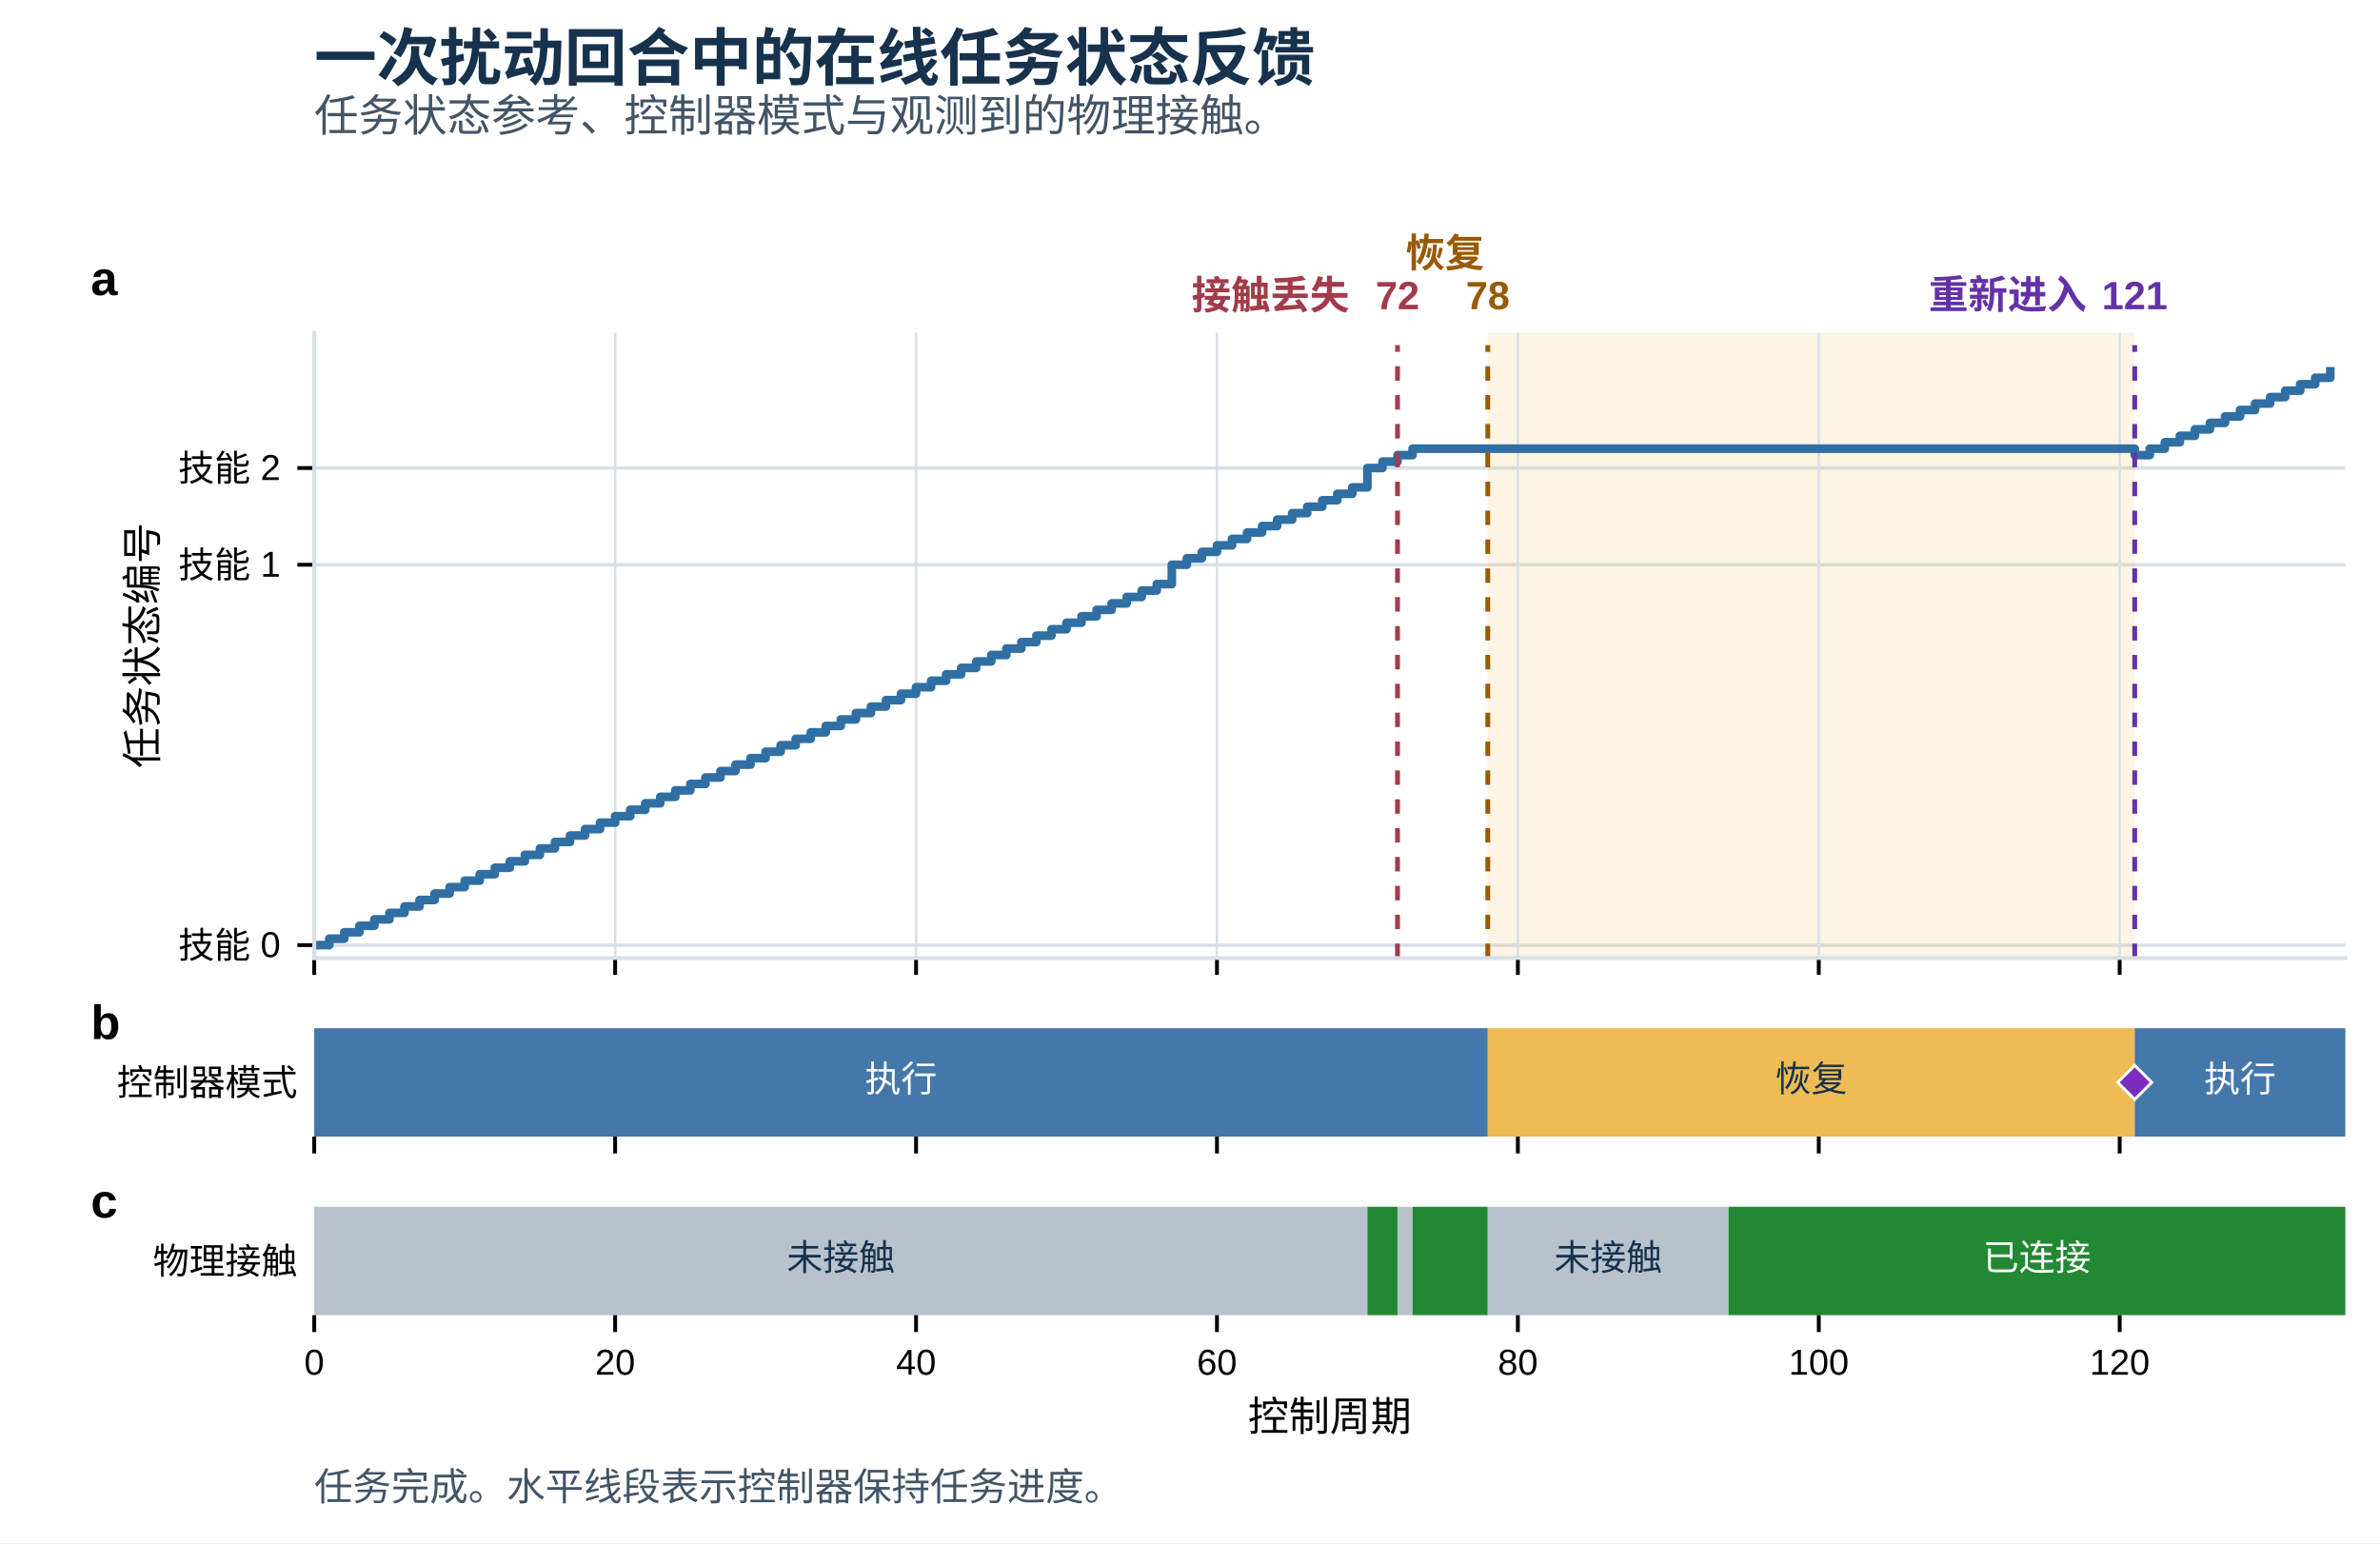
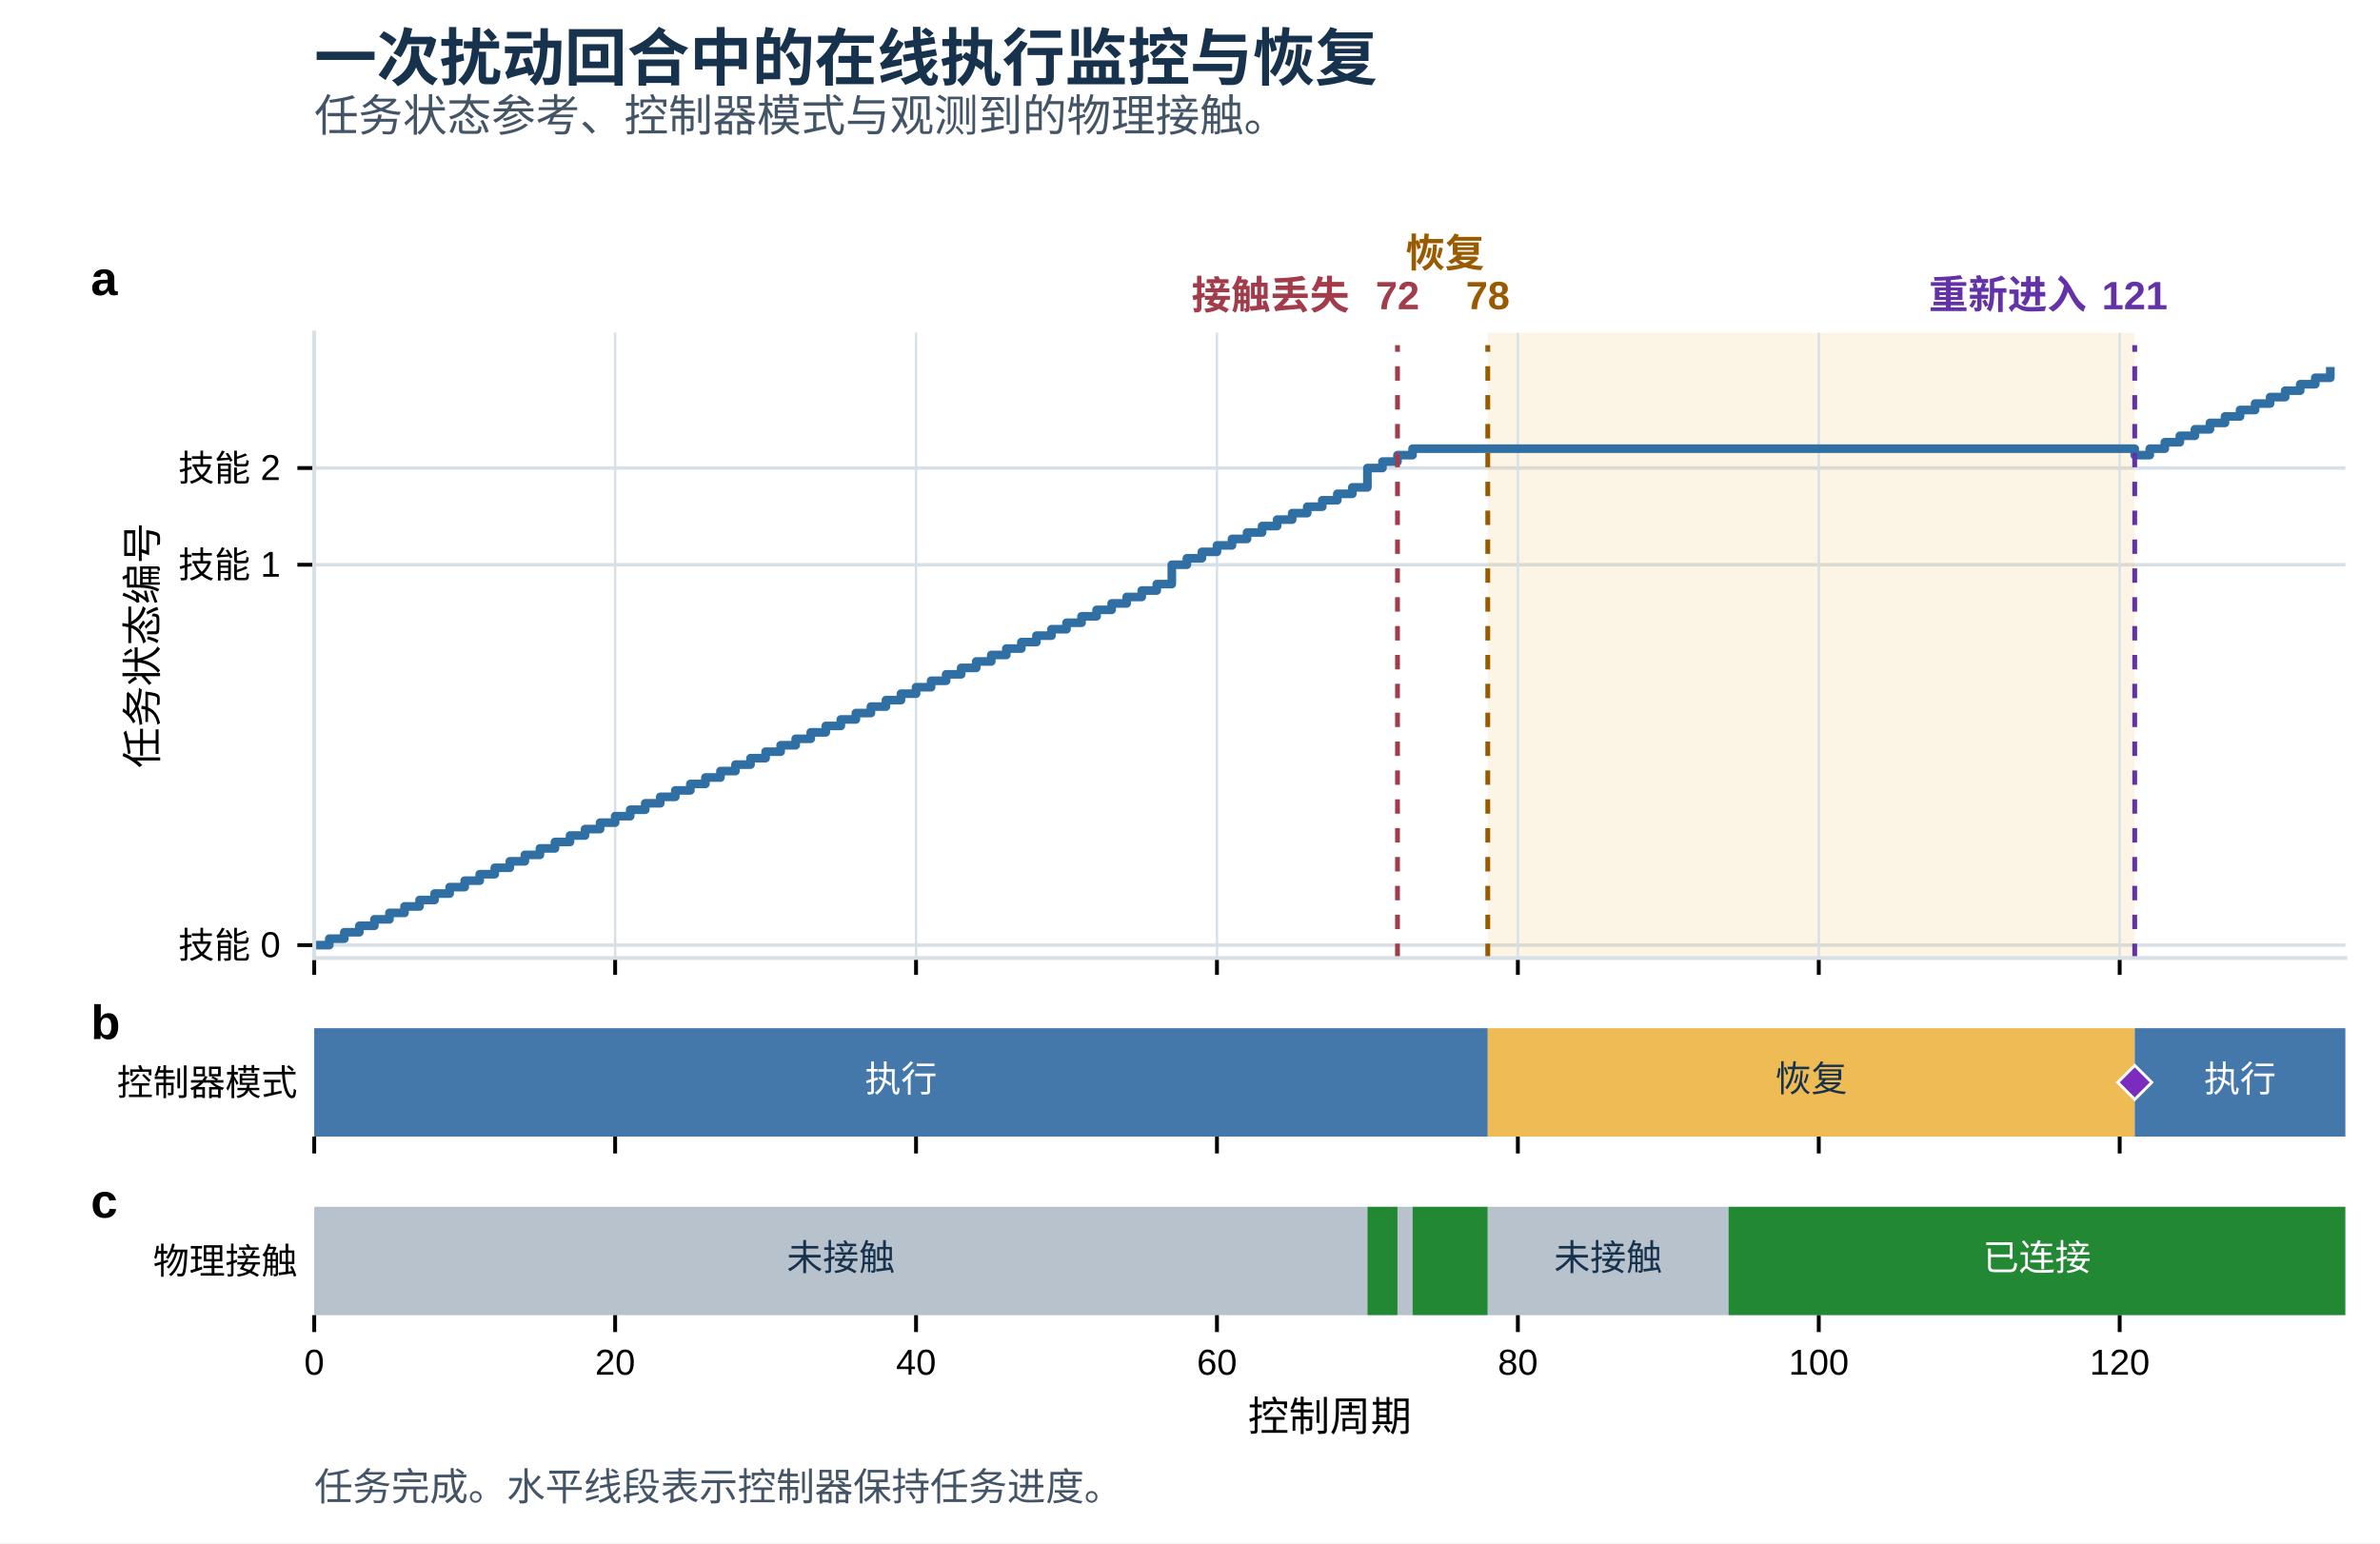
<svg xmlns="http://www.w3.org/2000/svg" xmlns:xlink="http://www.w3.org/1999/xlink" xml:lang="zh-Hans" width="494.643pt" height="320.752pt" viewBox="0 0 494.643 320.752" version="1.1">
  <defs>
    <style type="text/css">*{stroke-linejoin: round; stroke-linecap: butt}</style>
  </defs>
  <g id="figure_1">
    <g id="patch_1">
      <path d="M 0 320.752 L 494.643 320.752 L 494.643 0 L 0 0 z " style="fill: #ffffff" />
    </g>
    <g id="axes_1">
      <g id="patch_2">
        <path d="M 65.307 199.128 L 487.443 199.128 L 487.443 69.138 L 65.307 69.138 z " style="fill: #ffffff" />
      </g>
      <g id="line2d_1">
        <path d="M 65.307 196.447 L 487.443 196.447 " clip-path="url(#pef754bce0d)" style="fill: none; stroke: #d7e0e7; stroke-width: 0.7; stroke-linecap: square" />
      </g>
      <g id="line2d_2">
        <path d="M 65.307 117.382 L 487.443 117.382 " clip-path="url(#pef754bce0d)" style="fill: none; stroke: #d7e0e7; stroke-width: 0.7; stroke-linecap: square" />
      </g>
      <g id="line2d_3">
        <path d="M 65.307 97.28 L 487.443 97.28 " clip-path="url(#pef754bce0d)" style="fill: none; stroke: #d7e0e7; stroke-width: 0.7; stroke-linecap: square" />
      </g>
      <g id="patch_3">
        <path d="M 309.208 199.128 L 443.666 199.128 L 443.666 69.138 L 309.208 69.138 z " clip-path="url(#pef754bce0d)" style="fill: #eebb55; opacity: 0.16" />
      </g>
      <g id="matplotlib.axis_1">
        <g id="xtick_1">
          <g id="line2d_4">
            <path d="M 65.307 199.128 L 65.307 69.138 " clip-path="url(#pef754bce0d)" style="fill: none; stroke: #d7e0e7; stroke-width: 0.5; stroke-linecap: square" />
          </g>
          <g id="line2d_5">
            <defs>
              <path id="m49e16027d6" d="M 0 0 L 0 3.5 " style="stroke: #000000; stroke-width: 0.8" />
            </defs>
            <g>
              <use xlink:href="#m49e16027d6" x="65.307" y="199.128" style="stroke: #000000; stroke-width: 0.8" />
            </g>
          </g>
        </g>
        <g id="xtick_2">
          <g id="line2d_6">
            <path d="M 127.846 199.128 L 127.846 69.138 " clip-path="url(#pef754bce0d)" style="fill: none; stroke: #d7e0e7; stroke-width: 0.5; stroke-linecap: square" />
          </g>
          <g id="line2d_7">
            <g>
              <use xlink:href="#m49e16027d6" x="127.846" y="199.128" style="stroke: #000000; stroke-width: 0.8" />
            </g>
          </g>
        </g>
        <g id="xtick_3">
          <g id="line2d_8">
            <path d="M 190.384 199.128 L 190.384 69.138 " clip-path="url(#pef754bce0d)" style="fill: none; stroke: #d7e0e7; stroke-width: 0.5; stroke-linecap: square" />
          </g>
          <g id="line2d_9">
            <g>
              <use xlink:href="#m49e16027d6" x="190.384" y="199.128" style="stroke: #000000; stroke-width: 0.8" />
            </g>
          </g>
        </g>
        <g id="xtick_4">
          <g id="line2d_10">
            <path d="M 252.923 199.128 L 252.923 69.138 " clip-path="url(#pef754bce0d)" style="fill: none; stroke: #d7e0e7; stroke-width: 0.5; stroke-linecap: square" />
          </g>
          <g id="line2d_11">
            <g>
              <use xlink:href="#m49e16027d6" x="252.923" y="199.128" style="stroke: #000000; stroke-width: 0.8" />
            </g>
          </g>
        </g>
        <g id="xtick_5">
          <g id="line2d_12">
            <path d="M 315.462 199.128 L 315.462 69.138 " clip-path="url(#pef754bce0d)" style="fill: none; stroke: #d7e0e7; stroke-width: 0.5; stroke-linecap: square" />
          </g>
          <g id="line2d_13">
            <g>
              <use xlink:href="#m49e16027d6" x="315.462" y="199.128" style="stroke: #000000; stroke-width: 0.8" />
            </g>
          </g>
        </g>
        <g id="xtick_6">
          <g id="line2d_14">
            <path d="M 378 199.128 L 378 69.138 " clip-path="url(#pef754bce0d)" style="fill: none; stroke: #d7e0e7; stroke-width: 0.5; stroke-linecap: square" />
          </g>
          <g id="line2d_15">
            <g>
              <use xlink:href="#m49e16027d6" x="378" y="199.128" style="stroke: #000000; stroke-width: 0.8" />
            </g>
          </g>
        </g>
        <g id="xtick_7">
          <g id="line2d_16">
            <path d="M 440.539 199.128 L 440.539 69.138 " clip-path="url(#pef754bce0d)" style="fill: none; stroke: #d7e0e7; stroke-width: 0.5; stroke-linecap: square" />
          </g>
          <g id="line2d_17">
            <g>
              <use xlink:href="#m49e16027d6" x="440.539" y="199.128" style="stroke: #000000; stroke-width: 0.8" />
            </g>
          </g>
        </g>
      </g>
      <g id="matplotlib.axis_2">
        <g id="ytick_1">
          <g id="line2d_18">
            <defs>
              <path id="m9ec7241737" d="M 0 0 L -3.5 0 " style="stroke: #000000; stroke-width: 0.8" />
            </defs>
            <g>
              <use xlink:href="#m9ec7241737" x="65.307" y="196.447" style="stroke: #000000; stroke-width: 0.8" />
            </g>
          </g>
          <g id="text_1">
            <text style="font-size: 7.5px; font-family: 'Arial', 'Helvetica', 'DejaVu Sans', sans-serif; text-anchor: end" x="58.307" y="199.132" transform="rotate(-0 58.30703 199.1315)">技能 0</text>
          </g>
        </g>
        <g id="ytick_2">
          <g id="line2d_19">
            <g>
              <use xlink:href="#m9ec7241737" x="65.307" y="117.382" style="stroke: #000000; stroke-width: 0.8" />
            </g>
          </g>
          <g id="text_2">
            <text style="font-size: 7.5px; font-family: 'Arial', 'Helvetica', 'DejaVu Sans', sans-serif; text-anchor: end" x="58.307" y="120.066" transform="rotate(-0 58.30703 120.0657)">技能 1</text>
          </g>
        </g>
        <g id="ytick_3">
          <g id="line2d_20">
            <g>
              <use xlink:href="#m9ec7241737" x="65.307" y="97.28" style="stroke: #000000; stroke-width: 0.8" />
            </g>
          </g>
          <g id="text_3">
            <text style="font-size: 7.5px; font-family: 'Arial', 'Helvetica', 'DejaVu Sans', sans-serif; text-anchor: end" x="58.307" y="99.964" transform="rotate(-0 58.30703 99.96424)">技能 2</text>
          </g>
        </g>
        <g id="text_4">
          <text style="font-size: 8.5px; font-family: 'Arial', 'Helvetica', 'DejaVu Sans', sans-serif; text-anchor: middle" x="32.611" y="134.133" transform="rotate(-90 32.61141 134.1328)">任务状态编号</text>
        </g>
      </g>
      <g id="line2d_21">
        <path d="M 65.307 196.447 L 68.434 196.447 L 68.434 195.107 L 71.561 195.107 L 71.561 193.767 L 74.688 193.767 L 74.688 192.427 L 77.815 192.427 L 77.815 191.087 L 80.942 191.087 L 80.942 189.747 L 84.069 189.747 L 84.069 188.407 L 87.196 188.407 L 87.196 187.067 L 90.322 187.067 L 90.322 185.727 L 93.449 185.727 L 93.449 184.386 L 96.576 184.386 L 96.576 183.046 L 99.703 183.046 L 99.703 181.706 L 102.83 181.706 L 102.83 180.366 L 105.957 180.366 L 105.957 179.026 L 109.084 179.026 L 109.084 177.686 L 112.211 177.686 L 112.211 176.346 L 115.338 176.346 L 115.338 175.006 L 118.465 175.006 L 118.465 173.666 L 121.592 173.666 L 121.592 172.326 L 124.719 172.326 L 124.719 170.985 L 127.846 170.985 L 127.846 169.645 L 130.973 169.645 L 130.973 168.305 L 134.1 168.305 L 134.1 166.965 L 137.226 166.965 L 137.226 165.625 L 140.353 165.625 L 140.353 164.285 L 143.48 164.285 L 143.48 162.945 L 146.607 162.945 L 146.607 161.605 L 149.734 161.605 L 149.734 160.265 L 152.861 160.265 L 152.861 158.925 L 155.988 158.925 L 155.988 157.584 L 159.115 157.584 L 159.115 156.244 L 162.242 156.244 L 162.242 154.904 L 165.369 154.904 L 165.369 153.564 L 168.496 153.564 L 168.496 152.224 L 171.623 152.224 L 171.623 150.884 L 174.75 150.884 L 174.75 149.544 L 177.877 149.544 L 177.877 148.204 L 181.004 148.204 L 181.004 146.864 L 184.13 146.864 L 184.13 145.524 L 187.257 145.524 L 187.257 144.184 L 190.384 144.184 L 190.384 142.843 L 193.511 142.843 L 193.511 141.503 L 196.638 141.503 L 196.638 140.163 L 199.765 140.163 L 199.765 138.823 L 202.892 138.823 L 202.892 137.483 L 206.019 137.483 L 206.019 136.143 L 209.146 136.143 L 209.146 134.803 L 212.273 134.803 L 212.273 133.463 L 215.4 133.463 L 215.4 132.123 L 218.527 132.123 L 218.527 130.783 L 221.654 130.783 L 221.654 129.442 L 224.781 129.442 L 224.781 128.102 L 227.908 128.102 L 227.908 126.762 L 231.034 126.762 L 231.034 125.422 L 234.161 125.422 L 234.161 124.082 L 237.288 124.082 L 237.288 122.742 L 240.415 122.742 L 240.415 121.402 L 243.542 121.402 L 243.542 117.382 L 246.669 117.382 L 246.669 116.041 L 249.796 116.041 L 249.796 114.701 L 252.923 114.701 L 252.923 113.361 L 256.05 113.361 L 256.05 112.021 L 259.177 112.021 L 259.177 110.681 L 262.304 110.681 L 262.304 109.341 L 265.431 109.341 L 265.431 108.001 L 268.558 108.001 L 268.558 106.661 L 271.685 106.661 L 271.685 105.321 L 274.812 105.321 L 274.812 103.981 L 277.938 103.981 L 277.938 102.64 L 281.065 102.64 L 281.065 101.3 L 284.192 101.3 L 284.192 97.28 L 287.319 97.28 L 287.319 95.94 L 290.446 95.94 L 290.446 94.6 L 293.573 94.6 L 293.573 93.26 L 443.666 93.26 L 443.666 94.6 L 446.793 94.6 L 446.793 93.26 L 449.92 93.26 L 449.92 91.92 L 453.047 91.92 L 453.047 90.58 L 456.174 90.58 L 456.174 89.239 L 459.301 89.239 L 459.301 87.899 L 462.428 87.899 L 462.428 86.559 L 465.554 86.559 L 465.554 85.219 L 468.681 85.219 L 468.681 83.879 L 471.808 83.879 L 471.808 82.539 L 474.935 82.539 L 474.935 81.199 L 478.062 81.199 L 478.062 79.859 L 481.189 79.859 L 481.189 78.519 L 484.316 78.519 L 484.316 77.179 L 484.316 77.179 " clip-path="url(#pef754bce0d)" style="fill: none; stroke: #2f6fa3; stroke-width: 1.8; stroke-linecap: square" />
      </g>
      <g id="line2d_22">
        <path d="M 290.446 199.128 L 290.446 71.738 " clip-path="url(#pef754bce0d)" style="fill: none; stroke-dasharray: 3,3; stroke-dashoffset: 0; stroke: #a23b4a" />
      </g>
      <g id="line2d_23">
        <path d="M 309.208 199.128 L 309.208 71.738 " clip-path="url(#pef754bce0d)" style="fill: none; stroke-dasharray: 3,3; stroke-dashoffset: 0; stroke: #9a5a00" />
      </g>
      <g id="line2d_24">
        <path d="M 443.666 199.128 L 443.666 71.738 " clip-path="url(#pef754bce0d)" style="fill: none; stroke-dasharray: 3,3; stroke-dashoffset: 0; stroke: #6432a8" />
      </g>
      <g id="patch_4">
        <path d="M 65.307 199.128 L 65.307 69.138 " style="fill: none; stroke: #d7e0e7; stroke-width: 0.8; stroke-linejoin: miter; stroke-linecap: square" />
      </g>
      <g id="patch_5">
        <path d="M 65.307 199.128 L 487.443 199.128 " style="fill: none; stroke: #d7e0e7; stroke-width: 0.8; stroke-linejoin: miter; stroke-linecap: square" />
      </g>
      <g id="text_5">
        <text style="font-weight: 700; font-size: 10px; font-family: 'Arial', 'Helvetica', 'DejaVu Sans', sans-serif; text-anchor: start" x="18.872" y="61.339" transform="rotate(-0 18.87207 61.33863)">a</text>
      </g>
      <g id="text_6">
        <text style="font-weight: 700; font-size: 8.2px; font-family: 'Arial', 'Helvetica', 'DejaVu Sans', sans-serif; text-anchor: end; fill: #a23b4a" x="280.446" y="64.27" transform="rotate(-0 280.4462 64.27004)">接触丢失</text>
      </g>
      <g id="text_7">
        <text style="font-weight: 700; font-size: 8.2px; font-family: 'Arial', 'Helvetica', 'DejaVu Sans', sans-serif; text-anchor: middle; fill: #a23b4a" x="290.446" y="64.27" transform="rotate(-0 290.4462 64.27004)">72</text>
      </g>
      <g id="text_8">
        <text style="font-weight: 700; font-size: 8.2px; font-family: 'Arial', 'Helvetica', 'DejaVu Sans', sans-serif; fill: #9a5a00" transform="translate(292.1121 55.50091)">恢复</text>
        <text style="font-weight: 700; font-size: 8.2px; font-family: 'Arial', 'Helvetica', 'DejaVu Sans', sans-serif; fill: #9a5a00" transform="translate(304.6479 64.27004)">78</text>
      </g>
      <g id="text_9">
        <text style="font-weight: 700; font-size: 8.2px; font-family: 'Arial', 'Helvetica', 'DejaVu Sans', sans-serif; text-anchor: end; fill: #6432a8" x="433.666" y="64.162" transform="rotate(-0 433.666 64.16242)">重新进入</text>
      </g>
      <g id="text_10">
        <text style="font-weight: 700; font-size: 8.2px; font-family: 'Arial', 'Helvetica', 'DejaVu Sans', sans-serif; text-anchor: middle; fill: #6432a8" x="443.666" y="64.27" transform="rotate(-0 443.666 64.27004)">121</text>
      </g>
    </g>
    <g id="axes_2">
      <g id="patch_6">
        <path d="M 65.307 236.247 L 487.443 236.247 L 487.443 213.715 L 65.307 213.715 z " style="fill: #ffffff" />
      </g>
      <g id="PolyCollection_1">
        <path d="M 65.307 236.247 L 65.307 213.715 L 309.208 213.715 L 309.208 236.247 z " clip-path="url(#p2ca2acdd19)" style="fill: #4477aa" />
      </g>
      <g id="PolyCollection_2">
        <path d="M 309.208 236.247 L 309.208 213.715 L 443.666 213.715 L 443.666 236.247 z " clip-path="url(#p2ca2acdd19)" style="fill: #eebb55" />
      </g>
      <g id="PolyCollection_3">
        <path d="M 443.666 236.247 L 443.666 213.715 L 487.443 213.715 L 487.443 236.247 z " clip-path="url(#p2ca2acdd19)" style="fill: #4477aa" />
      </g>
      <g id="matplotlib.axis_3">
        <g id="xtick_8">
          <g id="line2d_25">
            <g>
              <use xlink:href="#m49e16027d6" x="65.307" y="236.247" style="stroke: #000000; stroke-width: 0.8" />
            </g>
          </g>
        </g>
        <g id="xtick_9">
          <g id="line2d_26">
            <g>
              <use xlink:href="#m49e16027d6" x="127.846" y="236.247" style="stroke: #000000; stroke-width: 0.8" />
            </g>
          </g>
        </g>
        <g id="xtick_10">
          <g id="line2d_27">
            <g>
              <use xlink:href="#m49e16027d6" x="190.384" y="236.247" style="stroke: #000000; stroke-width: 0.8" />
            </g>
          </g>
        </g>
        <g id="xtick_11">
          <g id="line2d_28">
            <g>
              <use xlink:href="#m49e16027d6" x="252.923" y="236.247" style="stroke: #000000; stroke-width: 0.8" />
            </g>
          </g>
        </g>
        <g id="xtick_12">
          <g id="line2d_29">
            <g>
              <use xlink:href="#m49e16027d6" x="315.462" y="236.247" style="stroke: #000000; stroke-width: 0.8" />
            </g>
          </g>
        </g>
        <g id="xtick_13">
          <g id="line2d_30">
            <g>
              <use xlink:href="#m49e16027d6" x="378" y="236.247" style="stroke: #000000; stroke-width: 0.8" />
            </g>
          </g>
        </g>
        <g id="xtick_14">
          <g id="line2d_31">
            <g>
              <use xlink:href="#m49e16027d6" x="440.539" y="236.247" style="stroke: #000000; stroke-width: 0.8" />
            </g>
          </g>
        </g>
      </g>
      <g id="matplotlib.axis_4">
        <g id="ytick_4">
          <g id="line2d_32" />
          <g id="text_11">
            <text style="font-size: 7.5px; font-family: 'Arial', 'Helvetica', 'DejaVu Sans', sans-serif; text-anchor: end" x="61.807" y="227.665" transform="rotate(-0 61.80703 227.6652)">控制器模式</text>
          </g>
        </g>
      </g>
      <g id="line2d_33">
        <path d="M 443.666 224.981 " clip-path="url(#p2ca2acdd19)" style="fill: none; stroke: #7b2cbf; stroke-width: 1.5; stroke-linecap: square" />
        <defs>
          <path id="md380b212cf" d="M -0 3.536 L 3.536 0 L 0 -3.536 L -3.536 -0 z " style="stroke: #ffffff; stroke-width: 0.6; stroke-linejoin: miter" />
        </defs>
        <g clip-path="url(#p2ca2acdd19)">
          <use xlink:href="#md380b212cf" x="443.666" y="224.981" style="fill: #7b2cbf; stroke: #ffffff; stroke-width: 0.6; stroke-linejoin: miter" />
        </g>
      </g>
      <g id="text_12">
        <text style="font-weight: 500; font-size: 7.5px; font-family: 'Arial', 'Helvetica', 'DejaVu Sans', sans-serif; text-anchor: middle; fill: #ffffff" x="187.257" y="226.92" transform="rotate(-0 187.2574 226.9199)">执行</text>
      </g>
      <g id="text_13">
        <text style="font-weight: 500; font-size: 7.5px; font-family: 'Arial', 'Helvetica', 'DejaVu Sans', sans-serif; text-anchor: middle; fill: #17324d" x="376.437" y="226.876" transform="rotate(-0 376.4369 226.8759)">恢复</text>
      </g>
      <g id="text_14">
        <text style="font-weight: 500; font-size: 7.5px; font-family: 'Arial', 'Helvetica', 'DejaVu Sans', sans-serif; text-anchor: middle; fill: #ffffff" x="465.554" y="226.92" transform="rotate(-0 465.5545 226.9199)">执行</text>
      </g>
      <g id="text_15">
        <text style="font-weight: 700; font-size: 10px; font-family: 'Arial', 'Helvetica', 'DejaVu Sans', sans-serif; text-anchor: start" x="18.872" y="215.968" transform="rotate(-0 18.87207 215.9684)">b</text>
      </g>
    </g>
    <g id="axes_3">
      <g id="patch_7">
        <path d="M 65.307 273.366 L 487.443 273.366 L 487.443 250.834 L 65.307 250.834 z " style="fill: #ffffff" />
      </g>
      <g id="PolyCollection_4">
        <path d="M 65.307 273.366 L 65.307 250.834 L 284.192 250.834 L 284.192 273.366 z " clip-path="url(#pb506a24d75)" style="fill: #b8c2cc" />
      </g>
      <g id="PolyCollection_5">
        <path d="M 284.192 273.366 L 284.192 250.834 L 290.446 250.834 L 290.446 273.366 z " clip-path="url(#pb506a24d75)" style="fill: #228833" />
      </g>
      <g id="PolyCollection_6">
        <path d="M 290.446 273.366 L 290.446 250.834 L 293.573 250.834 L 293.573 273.366 z " clip-path="url(#pb506a24d75)" style="fill: #b8c2cc" />
      </g>
      <g id="PolyCollection_7">
        <path d="M 293.573 273.366 L 293.573 250.834 L 309.208 250.834 L 309.208 273.366 z " clip-path="url(#pb506a24d75)" style="fill: #228833" />
      </g>
      <g id="PolyCollection_8">
        <path d="M 309.208 273.366 L 309.208 250.834 L 359.239 250.834 L 359.239 273.366 z " clip-path="url(#pb506a24d75)" style="fill: #b8c2cc" />
      </g>
      <g id="PolyCollection_9">
        <path d="M 359.239 273.366 L 359.239 250.834 L 487.443 250.834 L 487.443 273.366 z " clip-path="url(#pb506a24d75)" style="fill: #228833" />
      </g>
      <g id="matplotlib.axis_5">
        <g id="xtick_15">
          <g id="line2d_34">
            <g>
              <use xlink:href="#m49e16027d6" x="65.307" y="273.366" style="stroke: #000000; stroke-width: 0.8" />
            </g>
          </g>
          <g id="text_16">
            <text style="font-size: 7.5px; font-family: 'Arial', 'Helvetica', 'DejaVu Sans', sans-serif; text-anchor: middle" x="65.307" y="285.734" transform="rotate(-0 65.30703 285.7344)">0</text>
          </g>
        </g>
        <g id="xtick_16">
          <g id="line2d_35">
            <g>
              <use xlink:href="#m49e16027d6" x="127.846" y="273.366" style="stroke: #000000; stroke-width: 0.8" />
            </g>
          </g>
          <g id="text_17">
            <text style="font-size: 7.5px; font-family: 'Arial', 'Helvetica', 'DejaVu Sans', sans-serif; text-anchor: middle" x="127.846" y="285.734" transform="rotate(-0 127.8457 285.7344)">20</text>
          </g>
        </g>
        <g id="xtick_17">
          <g id="line2d_36">
            <g>
              <use xlink:href="#m49e16027d6" x="190.384" y="273.366" style="stroke: #000000; stroke-width: 0.8" />
            </g>
          </g>
          <g id="text_18">
            <text style="font-size: 7.5px; font-family: 'Arial', 'Helvetica', 'DejaVu Sans', sans-serif; text-anchor: middle" x="190.384" y="285.734" transform="rotate(-0 190.3844 285.7344)">40</text>
          </g>
        </g>
        <g id="xtick_18">
          <g id="line2d_37">
            <g>
              <use xlink:href="#m49e16027d6" x="252.923" y="273.366" style="stroke: #000000; stroke-width: 0.8" />
            </g>
          </g>
          <g id="text_19">
            <text style="font-size: 7.5px; font-family: 'Arial', 'Helvetica', 'DejaVu Sans', sans-serif; text-anchor: middle" x="252.923" y="285.734" transform="rotate(-0 252.923 285.7344)">60</text>
          </g>
        </g>
        <g id="xtick_19">
          <g id="line2d_38">
            <g>
              <use xlink:href="#m49e16027d6" x="315.462" y="273.366" style="stroke: #000000; stroke-width: 0.8" />
            </g>
          </g>
          <g id="text_20">
            <text style="font-size: 7.5px; font-family: 'Arial', 'Helvetica', 'DejaVu Sans', sans-serif; text-anchor: middle" x="315.462" y="285.734" transform="rotate(-0 315.4617 285.7344)">80</text>
          </g>
        </g>
        <g id="xtick_20">
          <g id="line2d_39">
            <g>
              <use xlink:href="#m49e16027d6" x="378" y="273.366" style="stroke: #000000; stroke-width: 0.8" />
            </g>
          </g>
          <g id="text_21">
            <text style="font-size: 7.5px; font-family: 'Arial', 'Helvetica', 'DejaVu Sans', sans-serif; text-anchor: middle" x="378" y="285.734" transform="rotate(-0 378.0004 285.7344)">100</text>
          </g>
        </g>
        <g id="xtick_21">
          <g id="line2d_40">
            <g>
              <use xlink:href="#m49e16027d6" x="440.539" y="273.366" style="stroke: #000000; stroke-width: 0.8" />
            </g>
          </g>
          <g id="text_22">
            <text style="font-size: 7.5px; font-family: 'Arial', 'Helvetica', 'DejaVu Sans', sans-serif; text-anchor: middle" x="440.539" y="285.734" transform="rotate(-0 440.539 285.7344)">120</text>
          </g>
        </g>
        <g id="text_23">
          <text style="font-size: 8.5px; font-family: 'Arial', 'Helvetica', 'DejaVu Sans', sans-serif; text-anchor: middle" x="276.375" y="297.413" transform="rotate(-0 276.375 297.4127)">控制周期</text>
        </g>
      </g>
      <g id="matplotlib.axis_6">
        <g id="ytick_5">
          <g id="line2d_41" />
          <g id="text_24">
            <text style="font-size: 7.5px; font-family: 'Arial', 'Helvetica', 'DejaVu Sans', sans-serif; text-anchor: end" x="61.807" y="264.784" transform="rotate(-0 61.80703 264.7844)">物理接触</text>
          </g>
        </g>
      </g>
      <g id="text_25">
        <text style="font-weight: 500; font-size: 7.5px; font-family: 'Arial', 'Helvetica', 'DejaVu Sans', sans-serif; text-anchor: middle; fill: #17324d" x="174.75" y="264.039" transform="rotate(-0 174.7497 264.0391)">未接触</text>
      </g>
      <g id="text_26">
        <text style="font-weight: 500; font-size: 7.5px; font-family: 'Arial', 'Helvetica', 'DejaVu Sans', sans-serif; text-anchor: middle; fill: #17324d" x="334.223" y="264.039" transform="rotate(-0 334.2233 264.0391)">未接触</text>
      </g>
      <g id="text_27">
        <text style="font-weight: 500; font-size: 7.5px; font-family: 'Arial', 'Helvetica', 'DejaVu Sans', sans-serif; text-anchor: middle; fill: #ffffff" x="423.341" y="264.039" transform="rotate(-0 423.3409 264.0391)">已连接</text>
      </g>
      <g id="text_28">
        <text style="font-weight: 700; font-size: 10px; font-family: 'Arial', 'Helvetica', 'DejaVu Sans', sans-serif; text-anchor: start" x="18.872" y="253.088" transform="rotate(-0 18.87207 253.0876)">c</text>
      </g>
    </g>
    <g id="text_29">
-       <text style="font-weight: 700; font-size: 13px; font-family: 'Arial', 'Helvetica', 'DejaVu Sans', sans-serif; text-anchor: start; fill: #17324d" x="65.307" y="16.664" transform="rotate(-0 65.30703 16.66359)">一次扰动回合中的在线任务状态反馈</text>
+       <text style="font-weight: 700; font-size: 13px; font-family: 'Arial', 'Helvetica', 'DejaVu Sans', sans-serif; text-anchor: start; fill: #17324d" x="65.307" y="16.664" transform="rotate(-0 65.30703 16.66359)">一次扰动回合中的在线执行监控与恢复</text>
    </g>
    <g id="text_30">
      <text style="font-size: 9.2px; font-family: 'Arial', 'Helvetica', 'DejaVu Sans', sans-serif; text-anchor: start; fill: #425466" x="65.307" y="27.288" transform="rotate(-0 65.30703 27.288)">任务状态参考、控制器模式与观测到的物理接触。</text>
    </g>
    <g id="text_31">
      <text style="font-size: 8px; font-family: 'Arial', 'Helvetica', 'DejaVu Sans', sans-serif; text-anchor: start; fill: #425466" x="65.307" y="311.868" transform="rotate(-0 65.30703 311.868)">任务完成。水平线段表示控制器保持任务进度。</text>
    </g>
  </g>
  <defs>
    <clipPath id="pef754bce0d">
      <rect x="65.307" y="69.138" width="422.136" height="129.99" />
    </clipPath>
    <clipPath id="p2ca2acdd19">
      <rect x="65.307" y="213.715" width="422.136" height="22.532" />
    </clipPath>
    <clipPath id="pb506a24d75">
      <rect x="65.307" y="250.834" width="422.136" height="22.532" />
    </clipPath>
  </defs>
</svg>
